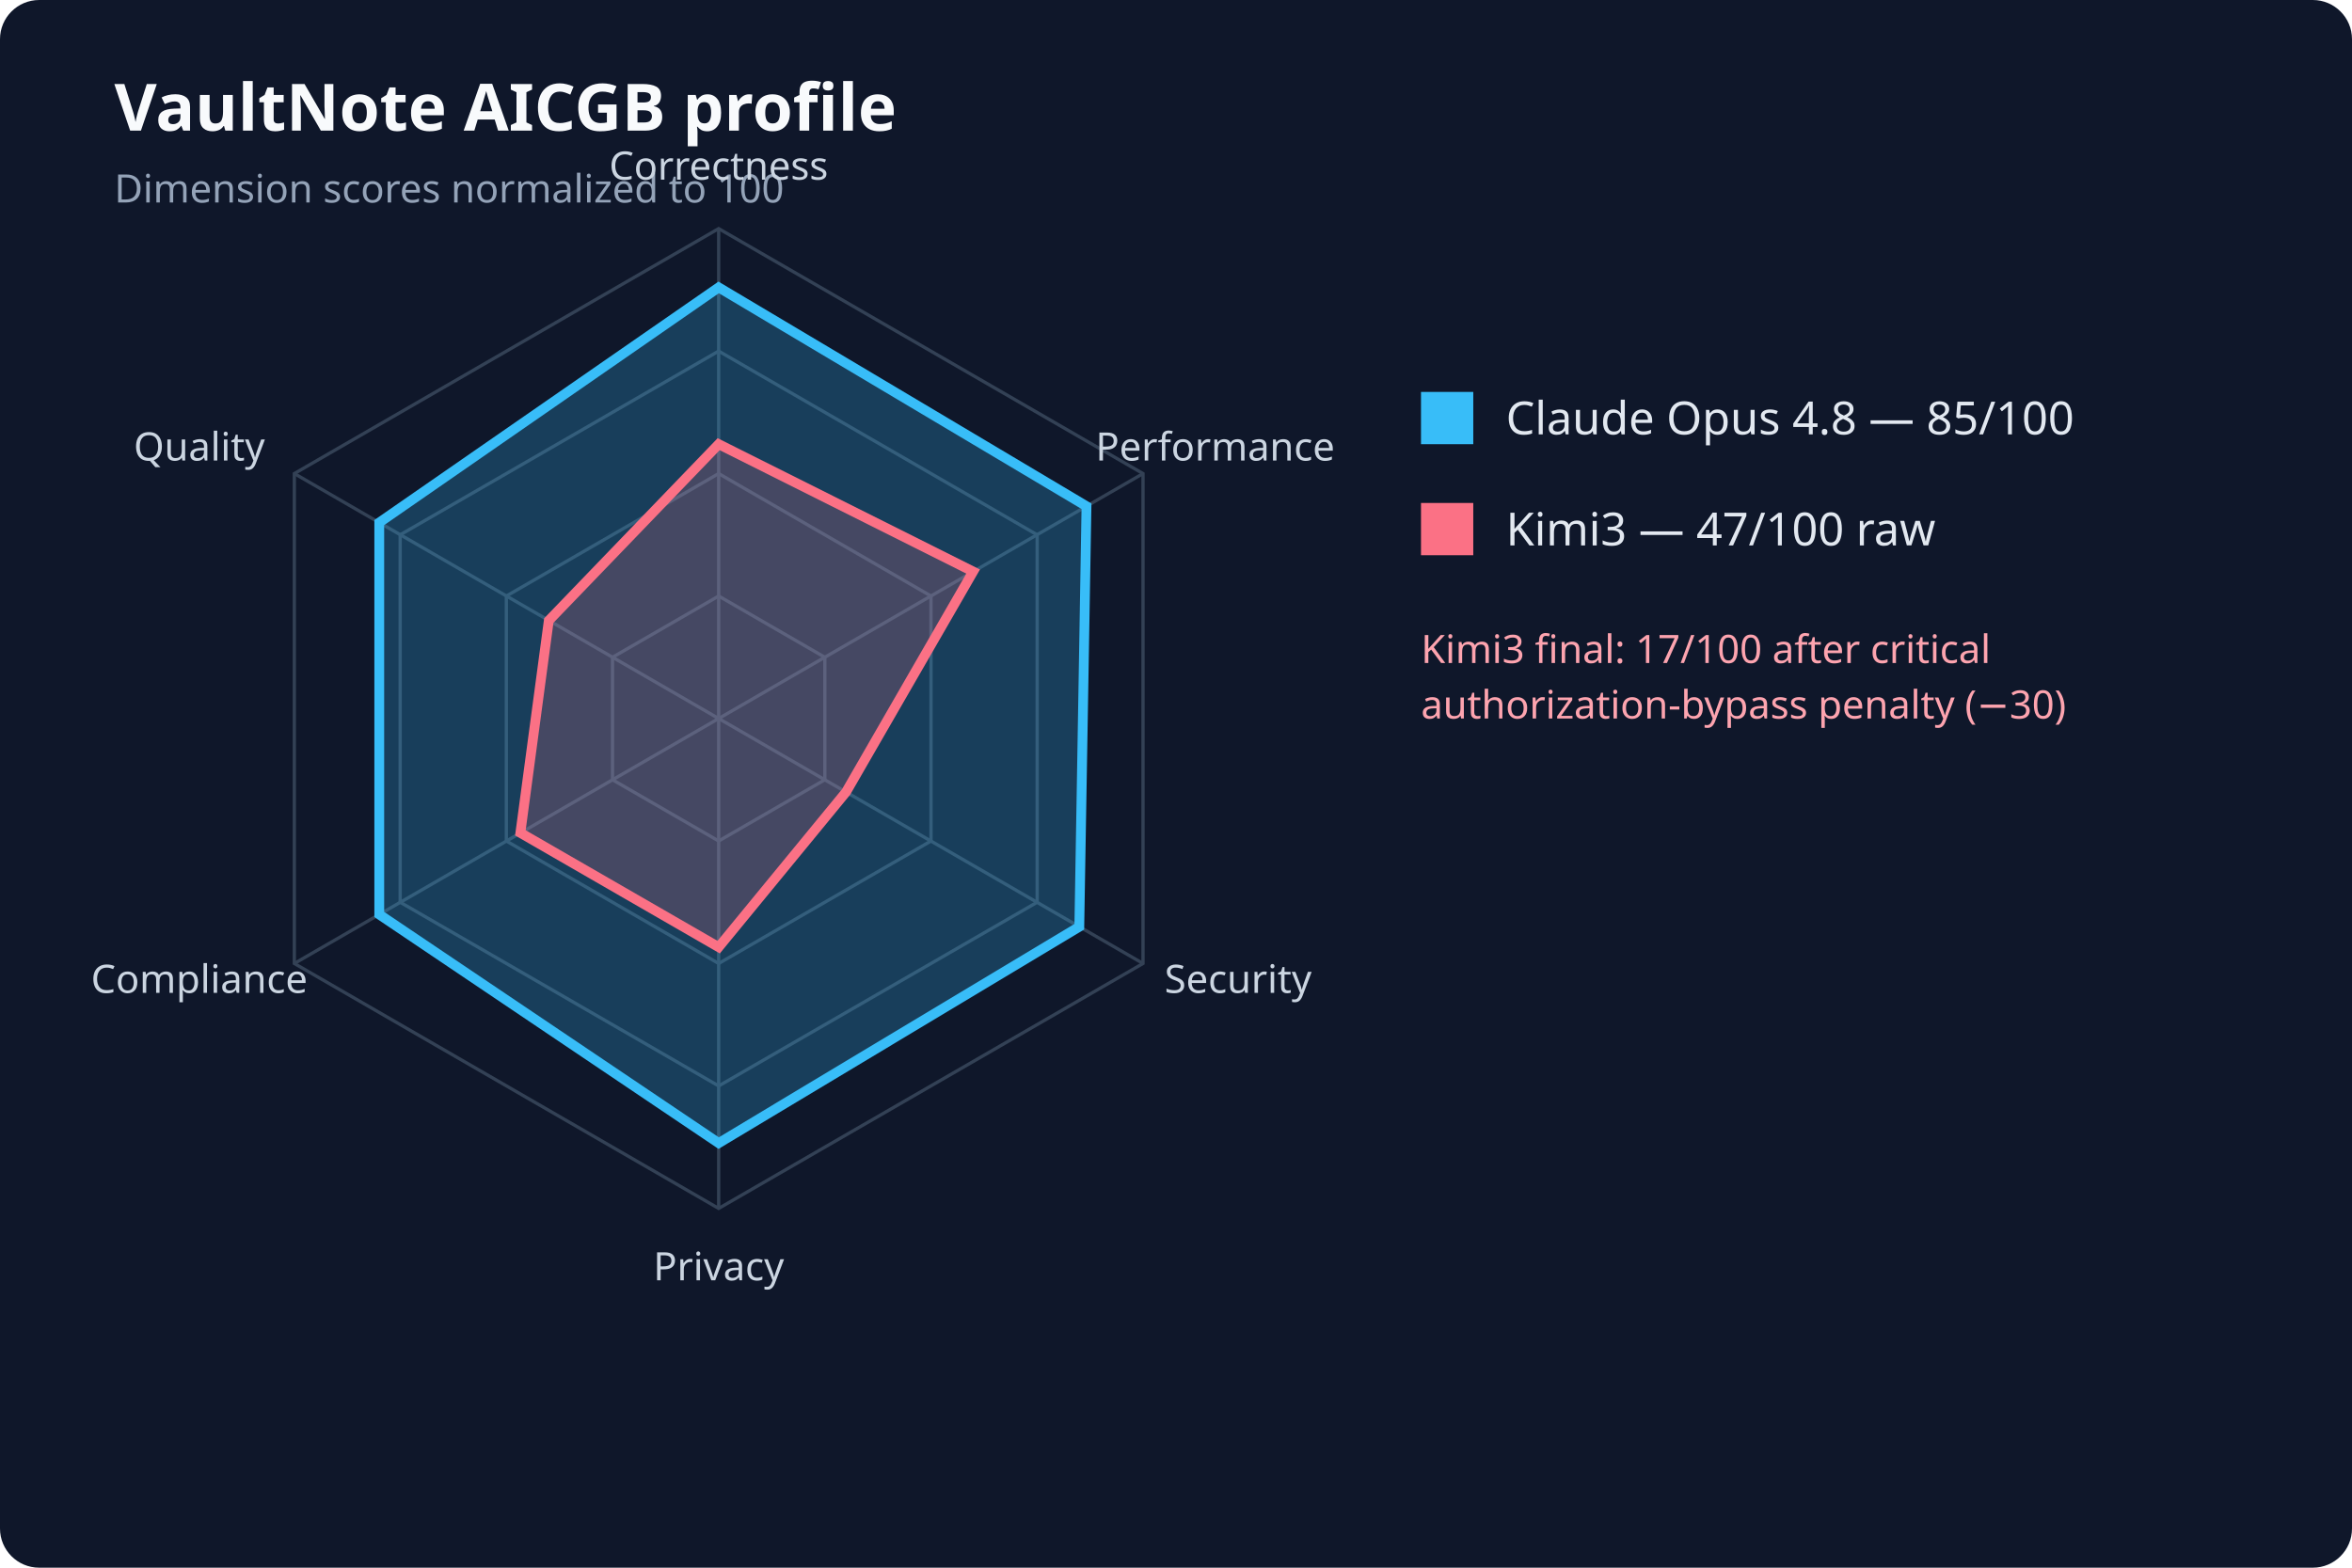
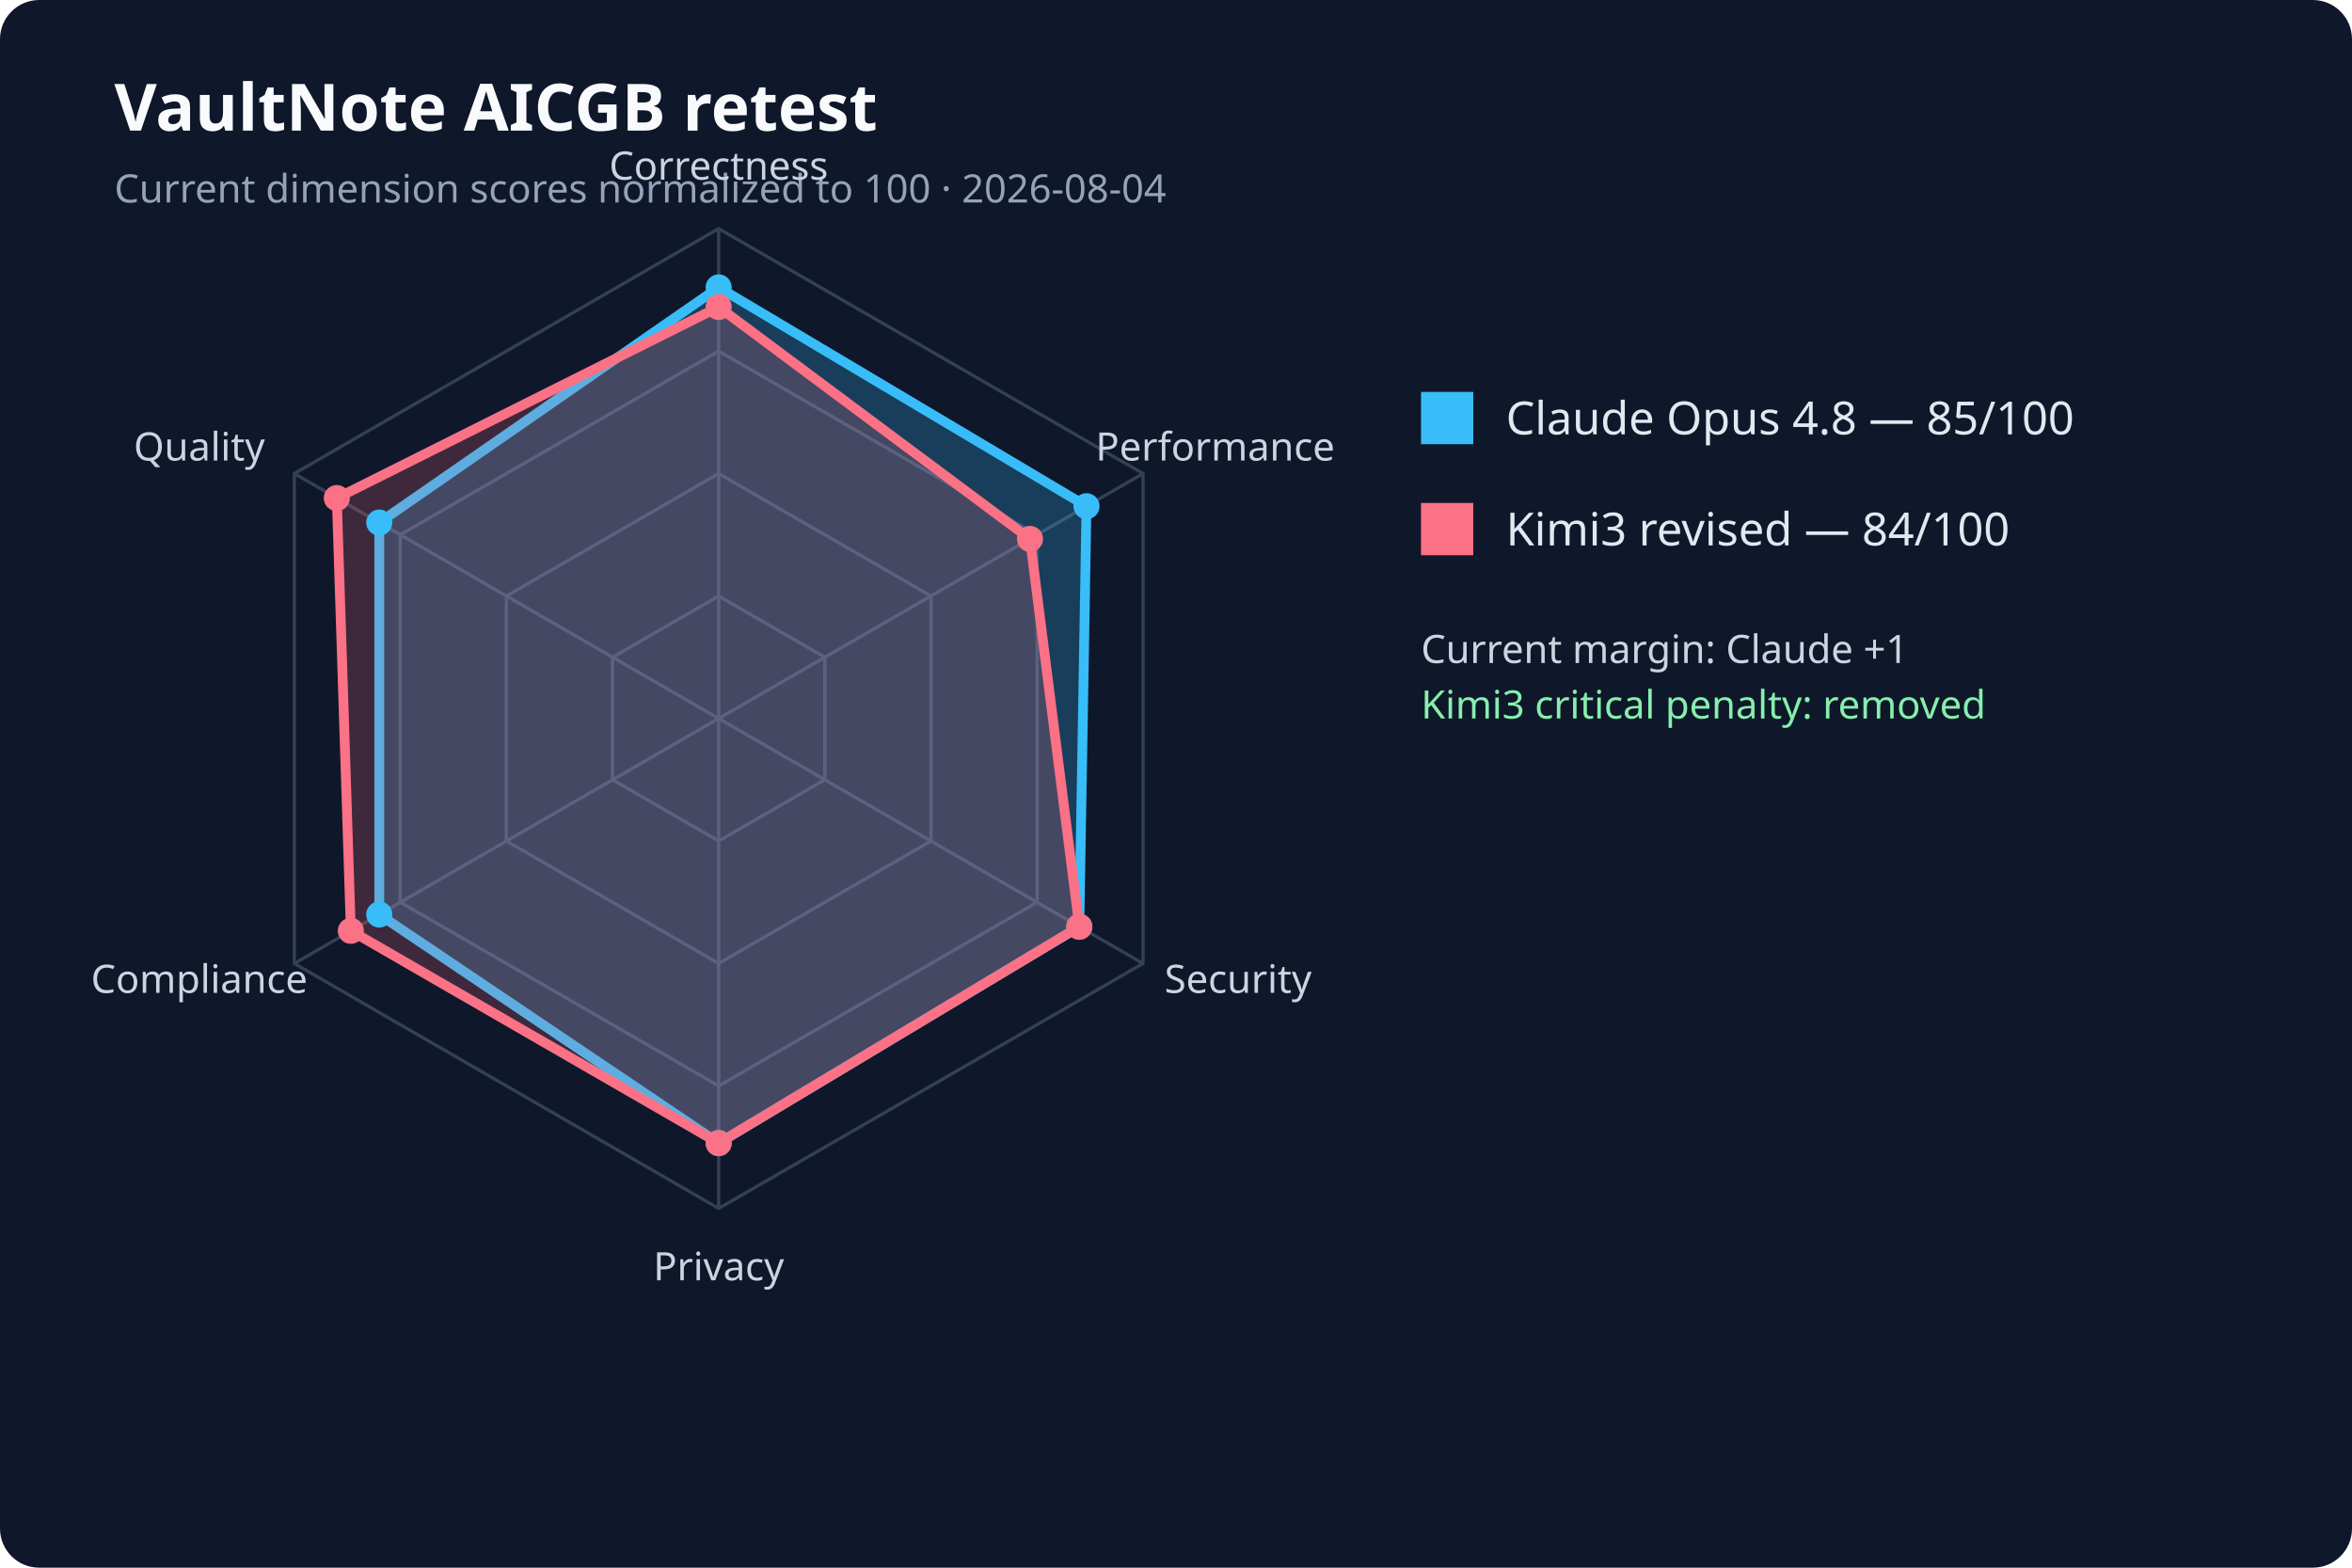
<svg xmlns="http://www.w3.org/2000/svg" width="720" height="480" viewBox="0 0 720 480" role="img" aria-labelledby="title desc">
  <rect width="720" height="480" fill="#0f172a" rx="12" />
  <g transform="translate(35,20)" font-family="system-ui, sans-serif">
-     <text x="0" y="20" fill="#f8fafc" font-size="20" font-weight="700">VaultNote AICGB profile</text>
-     <text x="0" y="42" fill="#94a3b8" font-size="12">Dimension scores normalized to 100</text>
+     <text x="0" y="20" fill="#f8fafc" font-size="20" font-weight="700">VaultNote AICGB retest</text>
+     <text x="0" y="42" fill="#94a3b8" font-size="12">Current dimension scores normalized to 100 · 2026-08-04</text>
    <g fill="none" stroke="#334155" stroke-width="1">
      <polygon points="185,162.5 217.5,181.25 217.5,218.75 185,237.5 152.5,218.75 152.5,181.25" />
      <polygon points="185,125 250,162.5 250,237.5 185,275 120,237.5 120,162.5" />
      <polygon points="185,87.5 282.5,143.75 282.5,256.25 185,312.5 87.5,256.25 87.5,143.75" />
      <polygon points="185,50 314.9,125 314.9,275 185,350 55.1,275 55.1,125" />
      <line x1="185" y1="200" x2="185" y2="50" />
      <line x1="185" y1="200" x2="314.9" y2="125" />
      <line x1="185" y1="200" x2="314.9" y2="275" />
      <line x1="185" y1="200" x2="185" y2="350" />
      <line x1="185" y1="200" x2="55.1" y2="275" />
      <line x1="185" y1="200" x2="55.1" y2="125" />
    </g>
    <polygon points="185,68 297.6,135 295.4,263.75 185,330 81.1,260 81.1,140" fill="#38bdf8" fill-opacity="0.24" stroke="#38bdf8" stroke-width="3" />
-     <polygon points="185,116 262.9,155 224,222.5 185,270 124.3,235 133,170" fill="#fb7185" fill-opacity="0.20" stroke="#fb7185" stroke-width="3" />
+     <polygon points="185,74 280.3,145 295.4,263.75 185,330 72.4,265 68.1,132.5" fill="#fb7185" fill-opacity="0.20" stroke="#fb7185" stroke-width="3" />
+     <g fill="#38bdf8">
+       <circle cx="185" cy="68" r="4" />
+       <circle cx="297.6" cy="135" r="4" />
+       <circle cx="295.4" cy="263.75" r="4" />
+       <circle cx="185" cy="330" r="4" />
+       <circle cx="81.1" cy="260" r="4" />
+       <circle cx="81.1" cy="140" r="4" />
+     </g>
+     <g fill="#fb7185">
+       <circle cx="185" cy="74" r="4" />
+       <circle cx="280.3" cy="145" r="4" />
+       <circle cx="295.4" cy="263.75" r="4" />
+       <circle cx="185" cy="330" r="4" />
+       <circle cx="72.4" cy="265" r="4" />
+       <circle cx="68.1" cy="132.5" r="4" />
+     </g>
    <g fill="#cbd5e1" font-size="12" text-anchor="middle">
      <text x="185" y="35">Correctness</text>
      <text x="337" y="121">Performance</text>
      <text x="344" y="284">Security</text>
      <text x="185" y="372">Privacy</text>
      <text x="26" y="284">Compliance</text>
      <text x="26" y="121">Quality</text>
    </g>
    <g transform="translate(400,100)" font-size="14">
      <rect width="16" height="16" fill="#38bdf8" />
      <text x="26" y="13" fill="#e2e8f0">Claude Opus 4.8 — 85/100</text>
      <rect y="34" width="16" height="16" fill="#fb7185" />
-       <text x="26" y="47" fill="#e2e8f0">Kimi3 — 47/100 raw</text>
-       <text y="83" fill="#fda4af" font-size="12">Kimi3 final: 17/100 after critical</text>
-       <text y="100" fill="#fda4af" font-size="12">authorization-bypass penalty (−30)</text>
+       <text x="26" y="47" fill="#e2e8f0">Kimi3 revised — 84/100</text>
+       <text y="83" fill="#cbd5e1" font-size="12">Current margin: Claude +1</text>
+       <text y="100" fill="#86efac" font-size="12">Kimi3 critical penalty: removed</text>
    </g>
  </g>
</svg>
